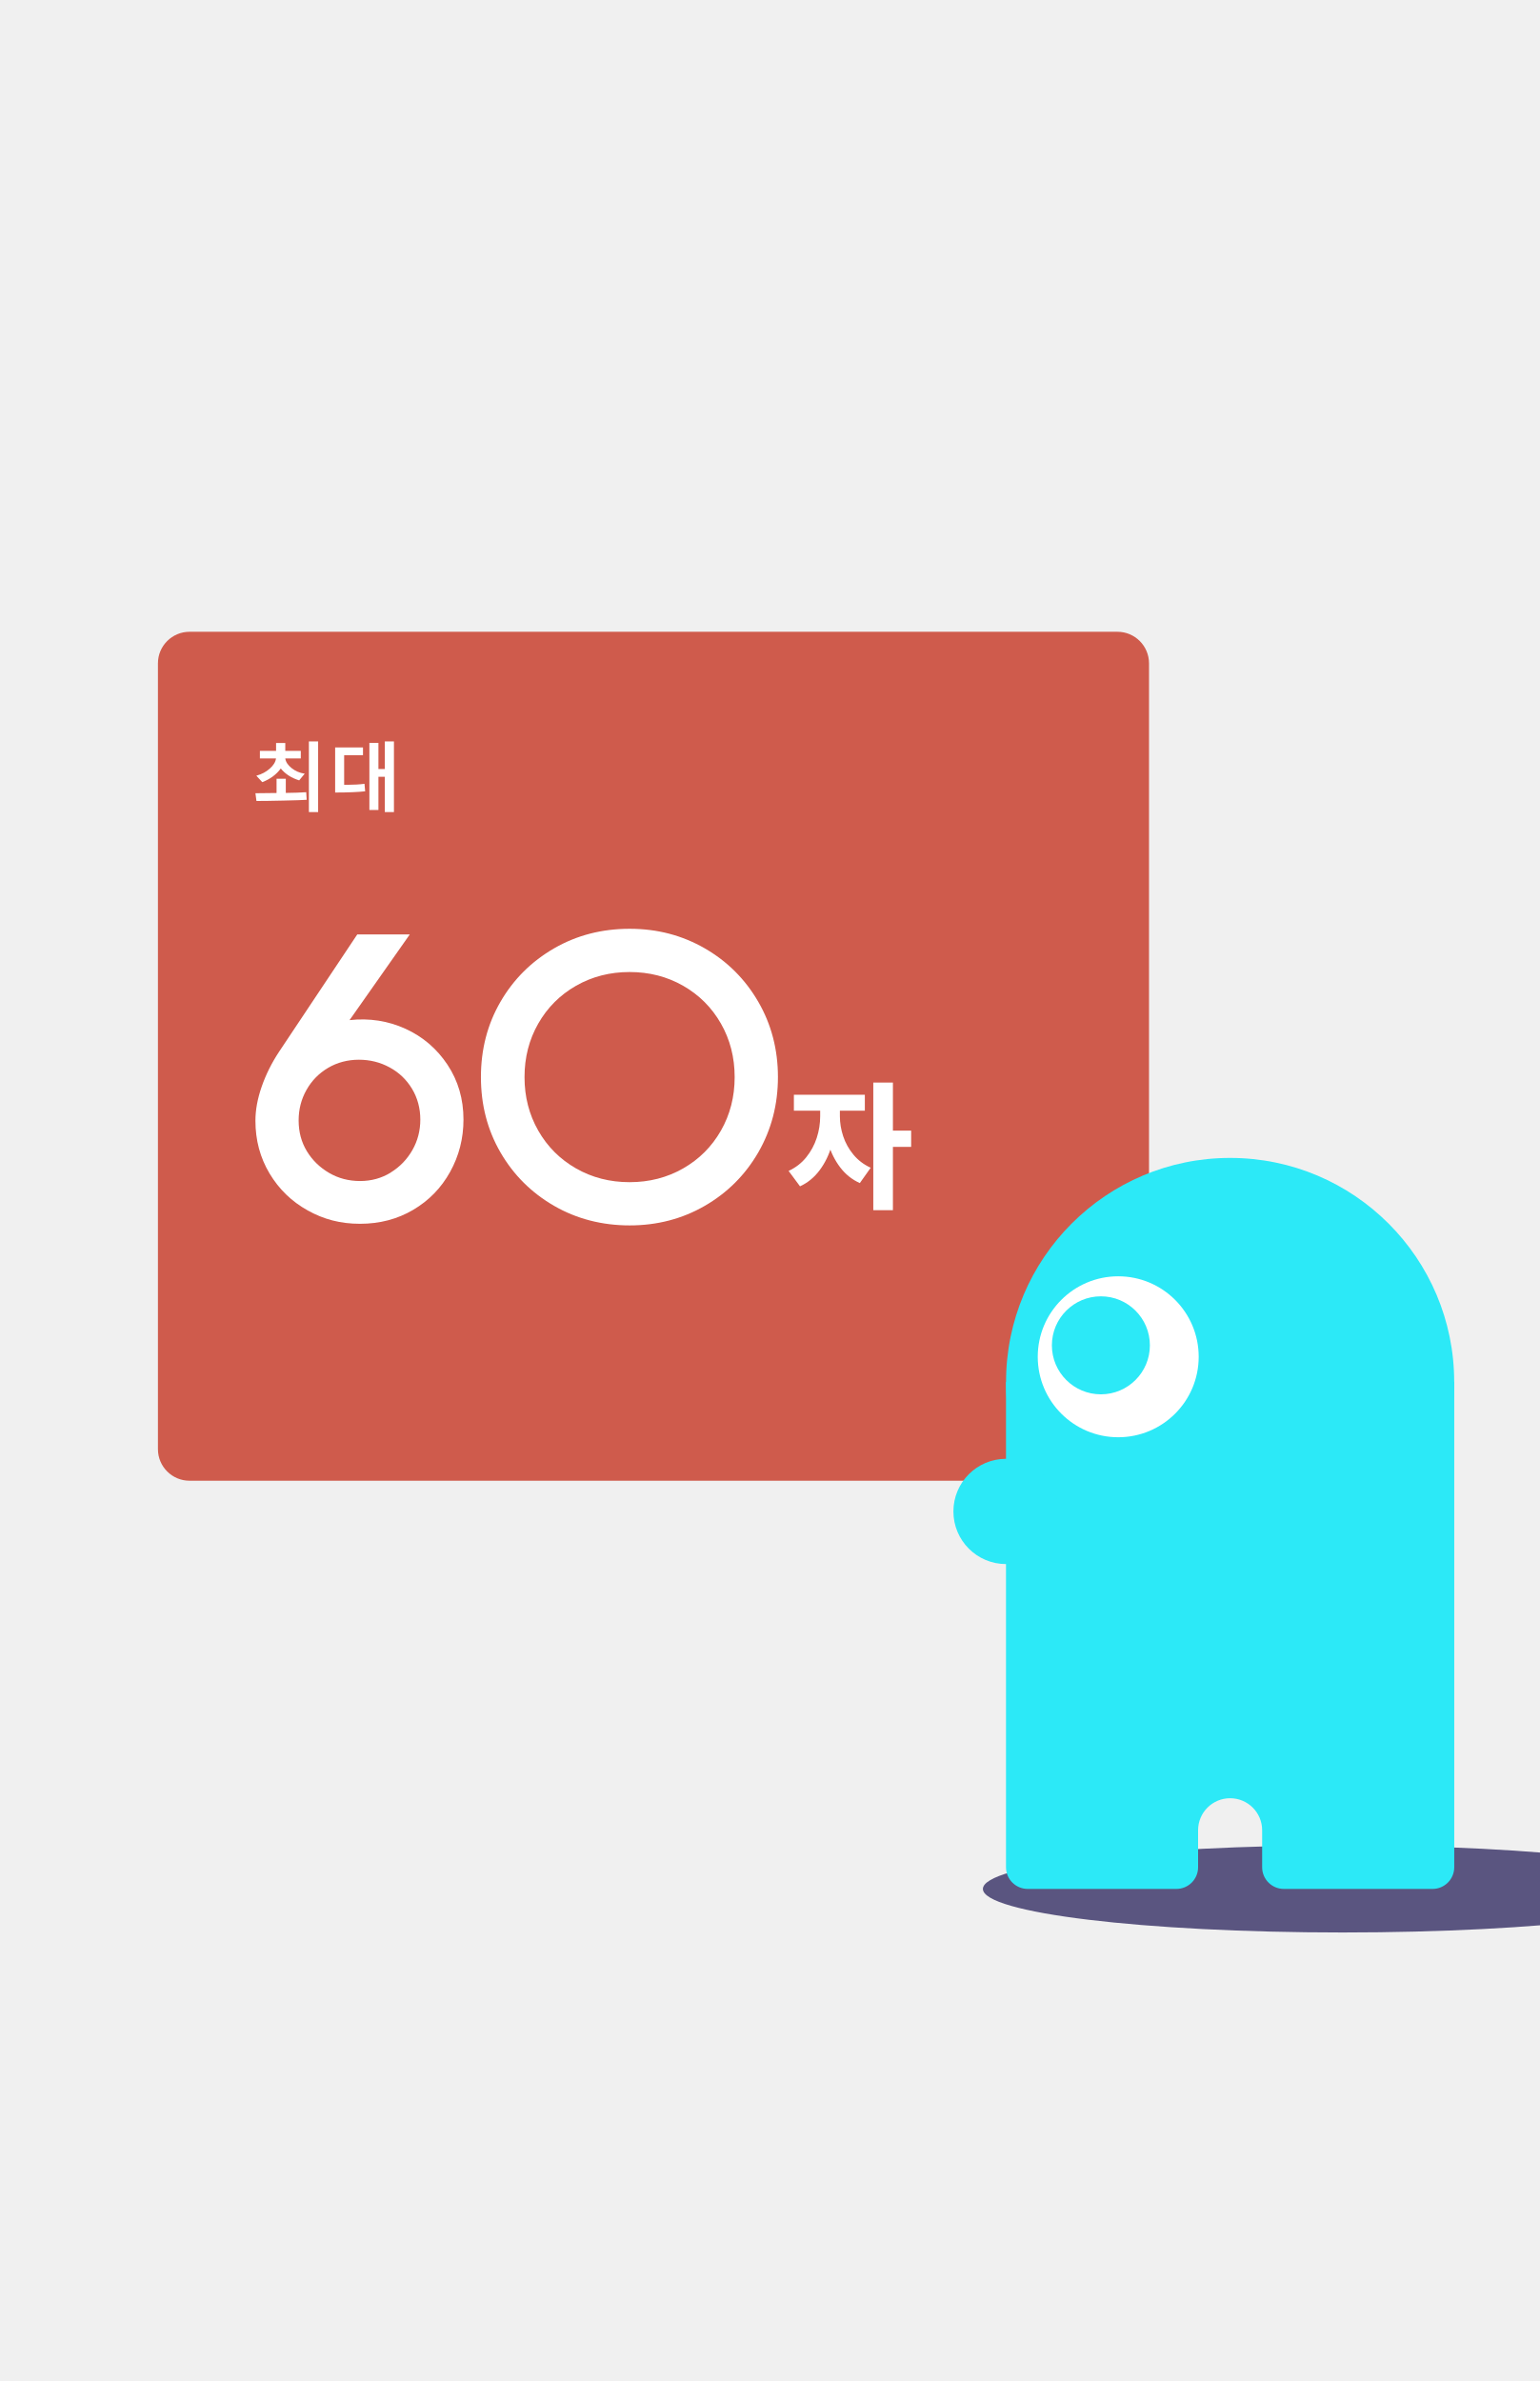
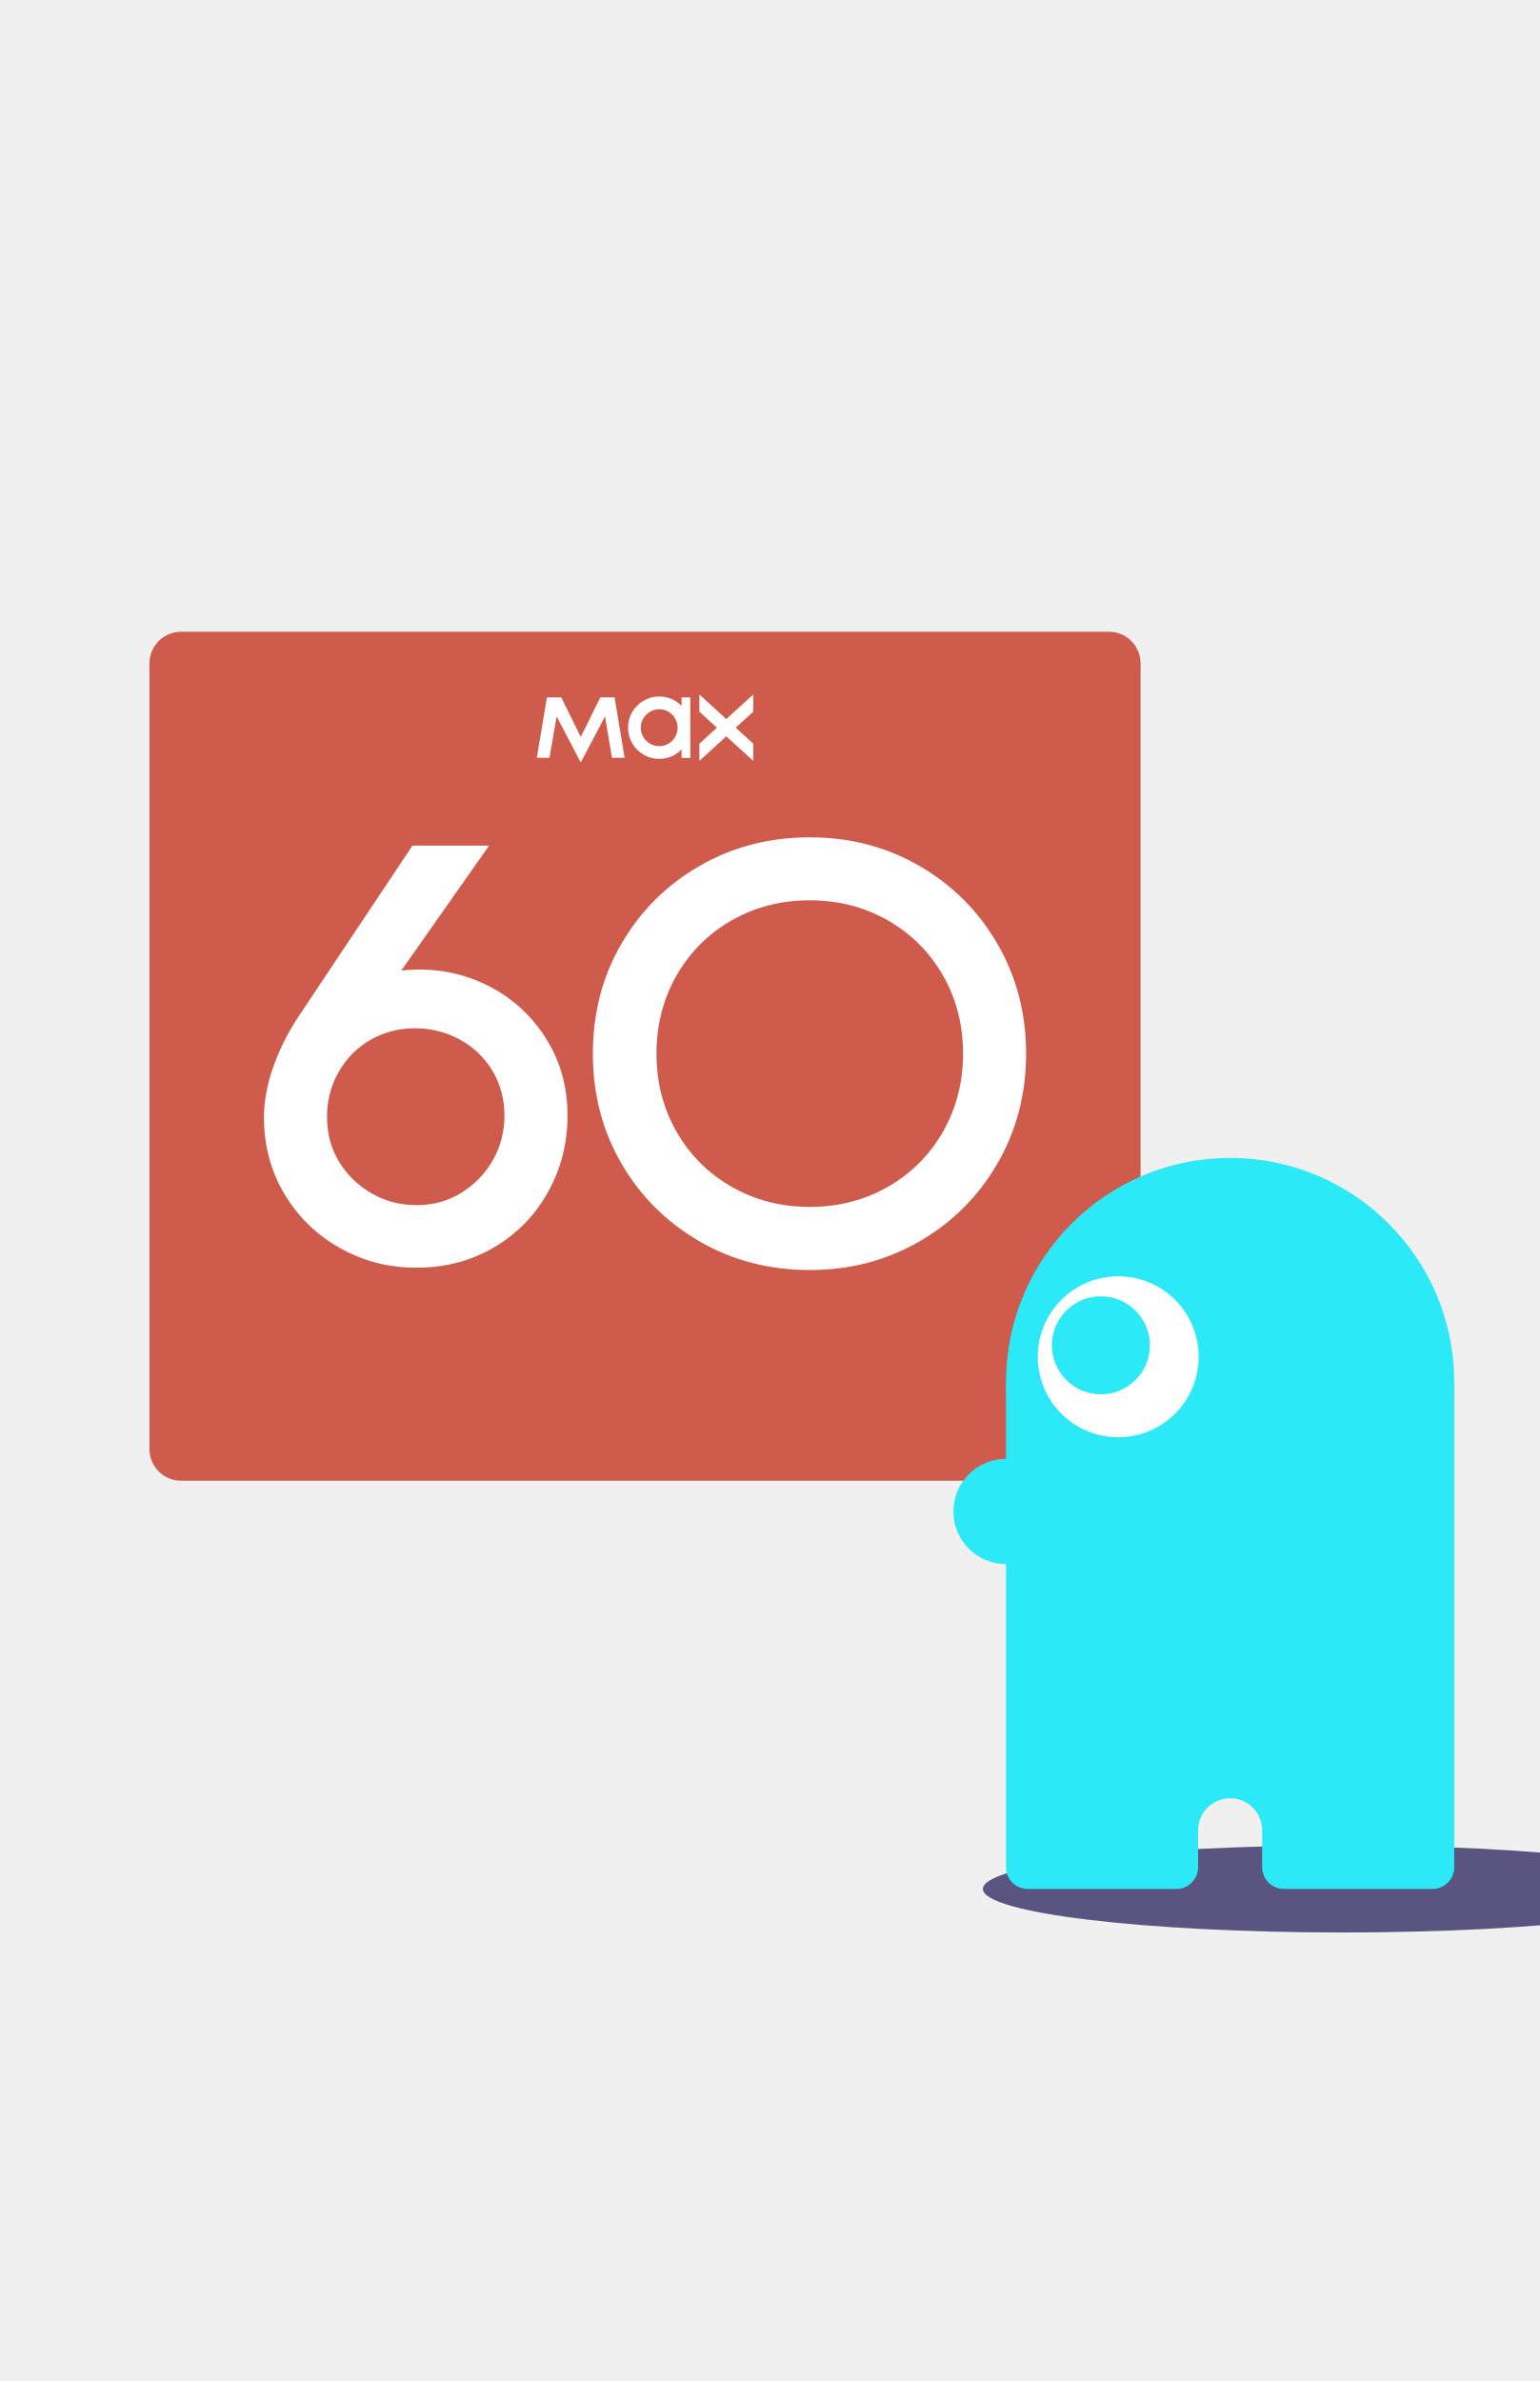
<svg xmlns="http://www.w3.org/2000/svg" id="_레이어_1" data-name="레이어 1" viewBox="0 0 390 603">
  <defs>
    <style>
      .cls-1 {
        fill: #5a5580;
      }

      .cls-2 {
        fill: #fff;
      }

      .cls-3 {
        fill: #2ce9f7;
      }

      .cls-4 {
        fill: #cf5b4c;
      }
    </style>
  </defs>
-   <rect class="cls-4" x="40" y="160" width="251" height="215" rx="8" ry="8" />
-   <g>
-     <g>
-       <path class="cls-2" d="M77.94,306.55c-4.06-2.25-7.28-5.37-9.67-9.36-2.39-3.99-3.58-8.44-3.58-13.36,0-2.73.53-5.61,1.59-8.65,1.06-3.04,2.51-5.95,4.35-8.75l19.85-29.78h13.3l-15.25,21.7c5.05-.55,9.77.19,14.17,2.2,4.4,2.01,7.95,5.05,10.64,9.11,2.69,4.06,4.04,8.68,4.04,13.87,0,4.78-1.13,9.19-3.38,13.25-2.25,4.06-5.37,7.27-9.36,9.62-3.99,2.35-8.48,3.53-13.46,3.53s-9.2-1.13-13.25-3.38ZM98.97,296.93c2.32-1.43,4.14-3.33,5.48-5.68s2-4.93,2-7.73-.7-5.46-2.1-7.78c-1.4-2.32-3.29-4.13-5.68-5.42-2.39-1.3-4.98-1.94-7.78-1.94s-5.46.68-7.78,2.05c-2.32,1.37-4.15,3.22-5.48,5.58-1.33,2.35-2,4.93-2,7.73,0,2.93.7,5.54,2.1,7.83,1.4,2.29,3.28,4.11,5.63,5.48,2.35,1.37,4.96,2.05,7.83,2.05s5.46-.72,7.78-2.15Z" />
-       <path class="cls-2" d="M140.32,305.38c-5.73-3.31-10.25-7.81-13.56-13.51-3.31-5.7-4.96-12.06-4.96-19.09s1.65-13.39,4.96-19.09c3.31-5.7,7.83-10.2,13.56-13.51,5.73-3.31,12.11-4.96,19.14-4.96s13.3,1.66,19.04,4.96c5.73,3.31,10.25,7.83,13.56,13.56,3.31,5.73,4.96,12.08,4.96,19.04s-1.66,13.3-4.96,19.04c-3.31,5.73-7.83,10.25-13.56,13.56-5.73,3.31-12.08,4.96-19.04,4.96s-13.41-1.65-19.14-4.96ZM173.01,295.91c4.06-2.32,7.25-5.51,9.57-9.57,2.32-4.06,3.48-8.58,3.48-13.56s-1.16-9.5-3.48-13.56c-2.32-4.06-5.51-7.25-9.57-9.57-4.06-2.32-8.58-3.48-13.56-3.48s-9.5,1.16-13.56,3.48c-4.06,2.32-7.25,5.51-9.57,9.57-2.32,4.06-3.48,8.58-3.48,13.56s1.16,9.5,3.48,13.56c2.32,4.06,5.51,7.25,9.57,9.57,4.06,2.32,8.58,3.48,13.56,3.48s9.5-1.16,13.56-3.48Z" />
-     </g>
-     <path class="cls-2" d="M210.65,290.05c-.67,2.36-1.69,4.46-3.05,6.29-1.36,1.83-3.03,3.2-4.99,4.1l-2.89-3.9c1.8-.83,3.29-1.99,4.48-3.47,1.19-1.48,2.07-3.12,2.65-4.9.58-1.79.87-3.62.87-5.49v-3.35h3.93v3.35c0,2.55-.33,5.01-1.01,7.37ZM219.03,281.29h-17.97v-4.04h17.97v4.04ZM213.55,287.77c.56,1.69,1.42,3.24,2.59,4.65,1.17,1.41,2.63,2.52,4.37,3.32l-2.75,3.88c-1.96-.88-3.62-2.2-4.96-3.96-1.34-1.76-2.34-3.76-3.01-6-.66-2.24-1-4.57-1-6.98v-3.35h3.92v3.35c0,1.71.28,3.4.84,5.09ZM226.14,306.48h-4.97v-32.31h4.97v32.31ZM230.76,290.46h-5.71v-4.13h5.71v4.13Z" />
-   </g>
-   <g id="maximum-label">
-     <path class="cls-2" d="M70.04,197.22h2.34v3.59c2-.02,3.73-.08,5.17-.18l.12,1.92c-.95.07-2.89.14-5.84.2-2.95.07-5.24.1-6.88.1l-.26-1.96c1.95,0,3.74-.02,5.35-.06v-3.63ZM84.88,189.3h7.05v1.96h-4.77v7.49h1.03c1.45,0,2.83-.08,4.12-.25l.17,1.9c-1.81.2-4.34.31-7.6.31v-11.4ZM69.91,188.17h2.34v1.99h3.93v1.92h-3.93c.11.86.64,1.67,1.58,2.43.94.76,2.05,1.24,3.34,1.43l-1.4,1.69c-1.99-.62-3.54-1.62-4.66-3.01-1.13,1.55-2.7,2.7-4.69,3.46l-1.5-1.63c1.34-.36,2.47-.96,3.41-1.8.94-.83,1.46-1.69,1.57-2.57h-4.08v-1.92h4.1v-1.99ZM97.46,187.77h2.31v17.9h-2.31v-8.94h-1.62v8.41h-2.29v-17.01h2.29v6.63h1.62v-7ZM78.23,187.77h2.34v17.9h-2.34v-17.9Z" />
-   </g>
+   <rect class="cls-4" x="37.86" y="160" width="251" height="215" rx="8" ry="8" />
  <g id="reference-character">
    <g>
      <ellipse class="cls-1" cx="340.03" cy="478.38" rx="91.1" ry="11.03" />
      <circle class="cls-3" cx="311.54" cy="350" r="56.75" />
      <path class="cls-3" d="M368.3,350.01v113.51h0v9.37c0,3.03-2.46,5.49-5.49,5.49h-37.67c-3.03,0-5.49-2.46-5.49-5.49v-9.37c0-4.48-3.63-8.11-8.11-8.11s-8.11,3.63-8.11,8.11v9.37c0,3.03-2.46,5.49-5.49,5.49h-37.67c-3.03,0-5.49-2.46-5.49-5.49v-122.88h113.51Z" />
      <g>
        <circle class="cls-2" cx="283.2" cy="343.61" r="20.38" />
        <circle class="cls-3" cx="278.81" cy="340.71" r="12.41" />
      </g>
      <circle class="cls-3" cx="254.79" cy="382.78" r="13.33" />
    </g>
  </g>
+   <g>
+     <g>
+       <path class="cls-2" d="M86.18,316.1c-5.92-3.28-10.62-7.84-14.11-13.66-3.48-5.82-5.22-12.32-5.22-19.48,0-3.98.77-8.18,2.31-12.61,1.54-4.43,3.66-8.68,6.34-12.76l28.96-43.44h19.41l-22.24,31.65c7.36-.8,14.26.28,20.68,3.21,6.42,2.94,11.59,7.37,15.52,13.29,3.93,5.92,5.9,12.67,5.9,20.23,0,6.97-1.64,13.41-4.93,19.33-3.28,5.92-7.84,10.6-13.66,14.03-5.82,3.43-12.37,5.15-19.63,5.15s-13.41-1.64-19.33-4.93ZM116.86,302.06c3.38-2.09,6.05-4.85,7.99-8.28s2.91-7.19,2.91-11.27-1.02-7.96-3.06-11.35c-2.04-3.38-4.8-6.02-8.29-7.91-3.48-1.89-7.26-2.84-11.34-2.84s-7.96,1-11.35,2.99c-3.38,1.99-6.05,4.7-7.99,8.14-1.94,3.43-2.91,7.19-2.91,11.27,0,4.28,1.02,8.09,3.06,11.42,2.04,3.34,4.78,6,8.21,7.99,3.43,1.99,7.24,2.99,11.42,2.99s7.96-1.04,11.35-3.13Z" />
+       <path class="cls-2" d="M177.17,314.38c-8.36-4.83-14.95-11.39-19.78-19.7-4.83-8.31-7.24-17.59-7.24-27.84s2.41-19.53,7.24-27.84c4.83-8.31,11.42-14.88,19.78-19.7,8.36-4.83,17.66-7.24,27.91-7.24s19.41,2.41,27.77,7.24c8.36,4.83,14.95,11.42,19.78,19.78,4.83,8.36,7.24,17.61,7.24,27.77s-2.41,19.41-7.24,27.77c-4.83,8.36-11.42,14.95-19.78,19.78-8.36,4.83-17.62,7.24-27.77,7.24s-19.56-2.41-27.91-7.24ZM224.86,300.57c5.92-3.38,10.57-8.04,13.96-13.96,3.38-5.92,5.08-12.51,5.08-19.78s-1.69-13.86-5.08-19.78c-3.38-5.92-8.04-10.57-13.96-13.96-5.92-3.38-12.52-5.08-19.78-5.08s-13.86,1.69-19.78,5.08c-5.92,3.38-10.57,8.04-13.96,13.96-3.38,5.92-5.08,12.52-5.08,19.78s1.69,13.86,5.08,19.78c3.38,5.92,8.04,10.58,13.96,13.96,5.92,3.38,12.51,5.08,19.78,5.08s13.86-1.69,19.78-5.08Z" />
+     </g>
+     <g>
+       <polygon class="cls-2" points="152.04 176.63 147.08 186.64 142.15 176.63 138.5 176.63 135.96 191.92 139.16 191.92 140.98 181.44 147.05 193.03 147.11 193.03 153.23 181.44 154.99 191.92 158.19 191.92 155.65 176.63 152.04 176.63" />
+       <path class="cls-2" d="M174.83,183.79v-7.17h-2.21v2.15c-.5-.51-1.06-.95-1.69-1.32-1.21-.71-2.53-1.06-3.96-1.06s-2.76.35-3.97,1.06c-1.21.71-2.18,1.66-2.88,2.87-.71,1.21-1.06,2.52-1.06,3.96s.35,2.76,1.06,3.97c.71,1.22,1.67,2.18,2.88,2.88,1.21.71,2.54,1.06,3.97,1.06s2.75-.35,3.96-1.06c.63-.37,1.19-.82,1.69-1.33v2.15h2.21v-7.2c0-.16.03-.32.03-.48s-.02-.32-.03-.48ZM170.98,186.64c-.42.72-.98,1.28-1.69,1.7-.71.42-1.48.63-2.32.63s-1.64-.21-2.36-.63c-.72-.42-1.28-.99-1.7-1.7-.42-.72-.63-1.5-.63-2.36s.21-1.61.64-2.33c.43-.72,1-1.29,1.7-1.7s1.49-.63,2.35-.63,1.61.21,2.32.63,1.27.99,1.69,1.7c.42.72.63,1.49.63,2.33s-.21,1.64-.63,2.36Z" />
+       <polygon class="cls-2" points="190.76 175.97 190.7 175.94 183.94 182.11 177.19 175.94 177.13 175.97 177.13 180.24 181.56 184.29 177.13 188.34 177.13 192.61 177.19 192.64 183.94 186.47 190.7 192.64 190.76 192.61 190.76 188.34 186.33 184.29 190.76 180.24 190.76 175.97" />
+     </g>
+   </g>
</svg>
